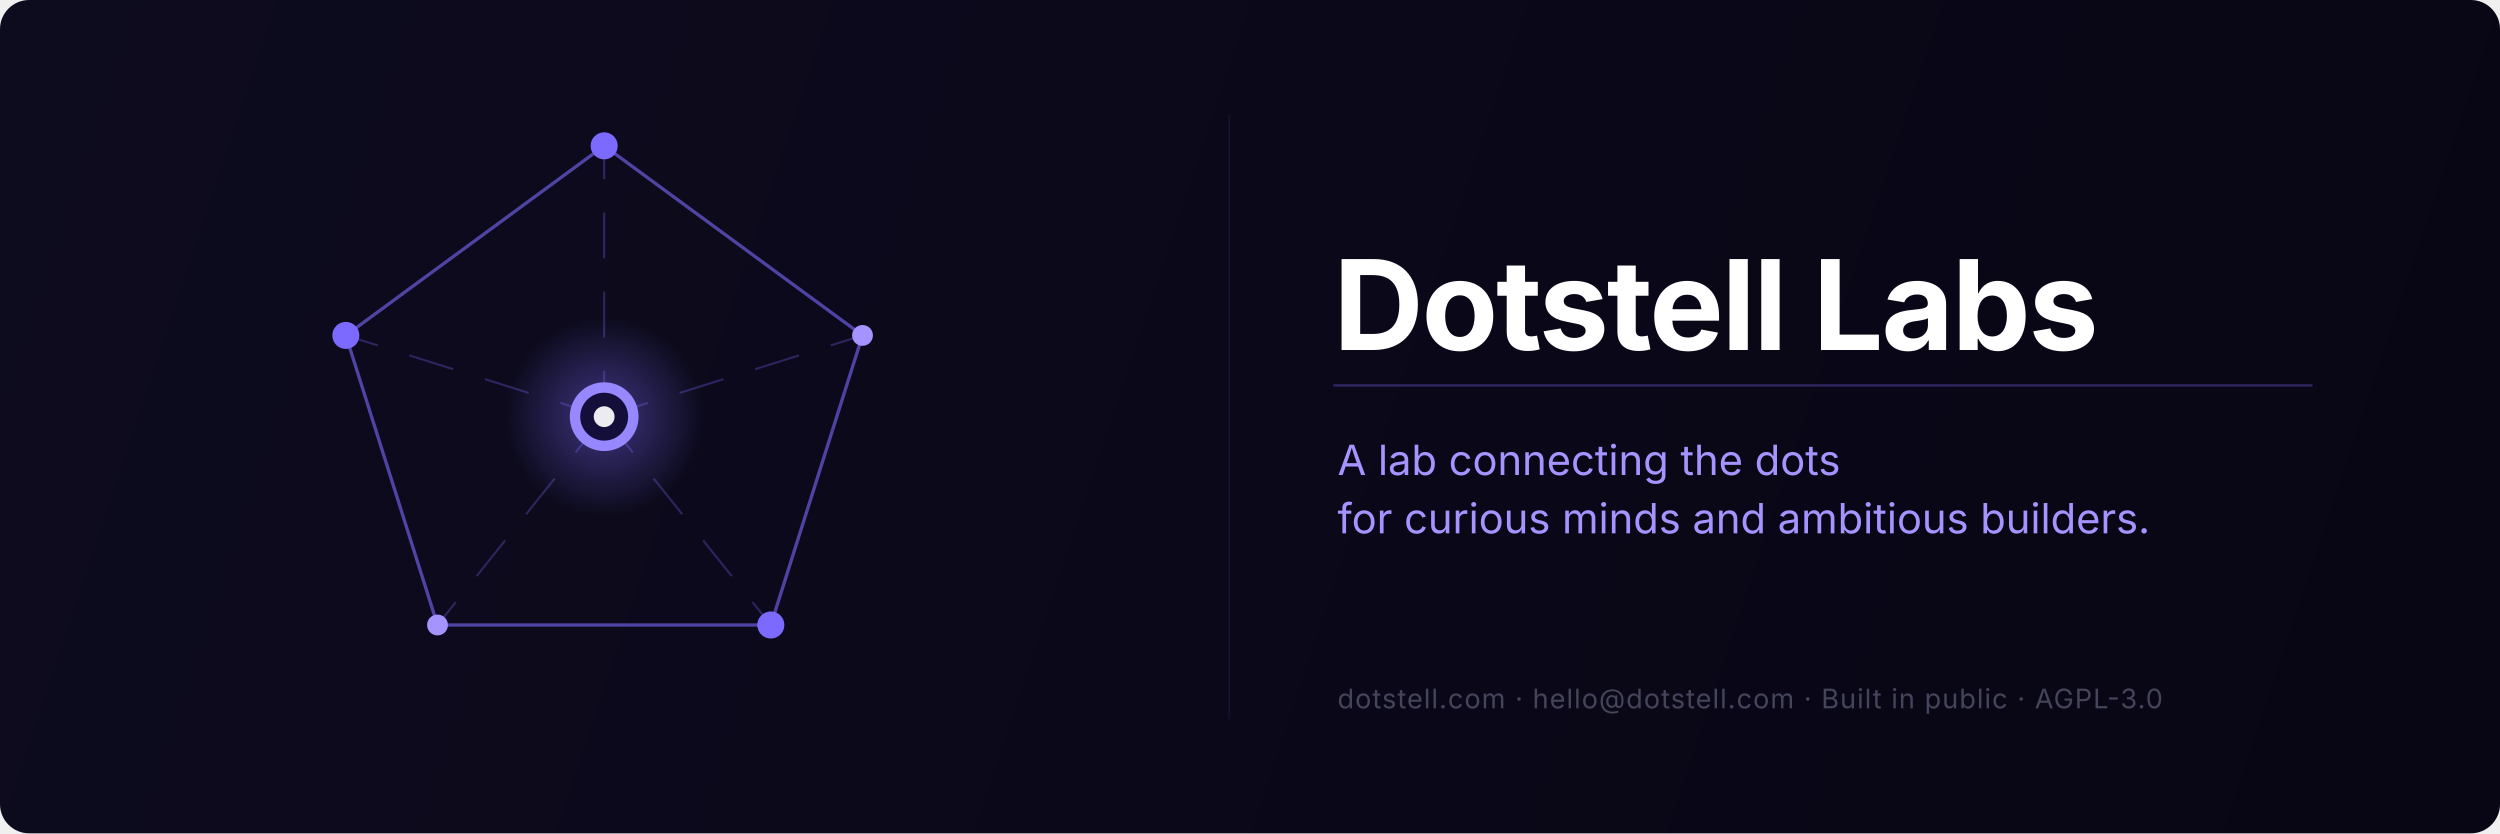
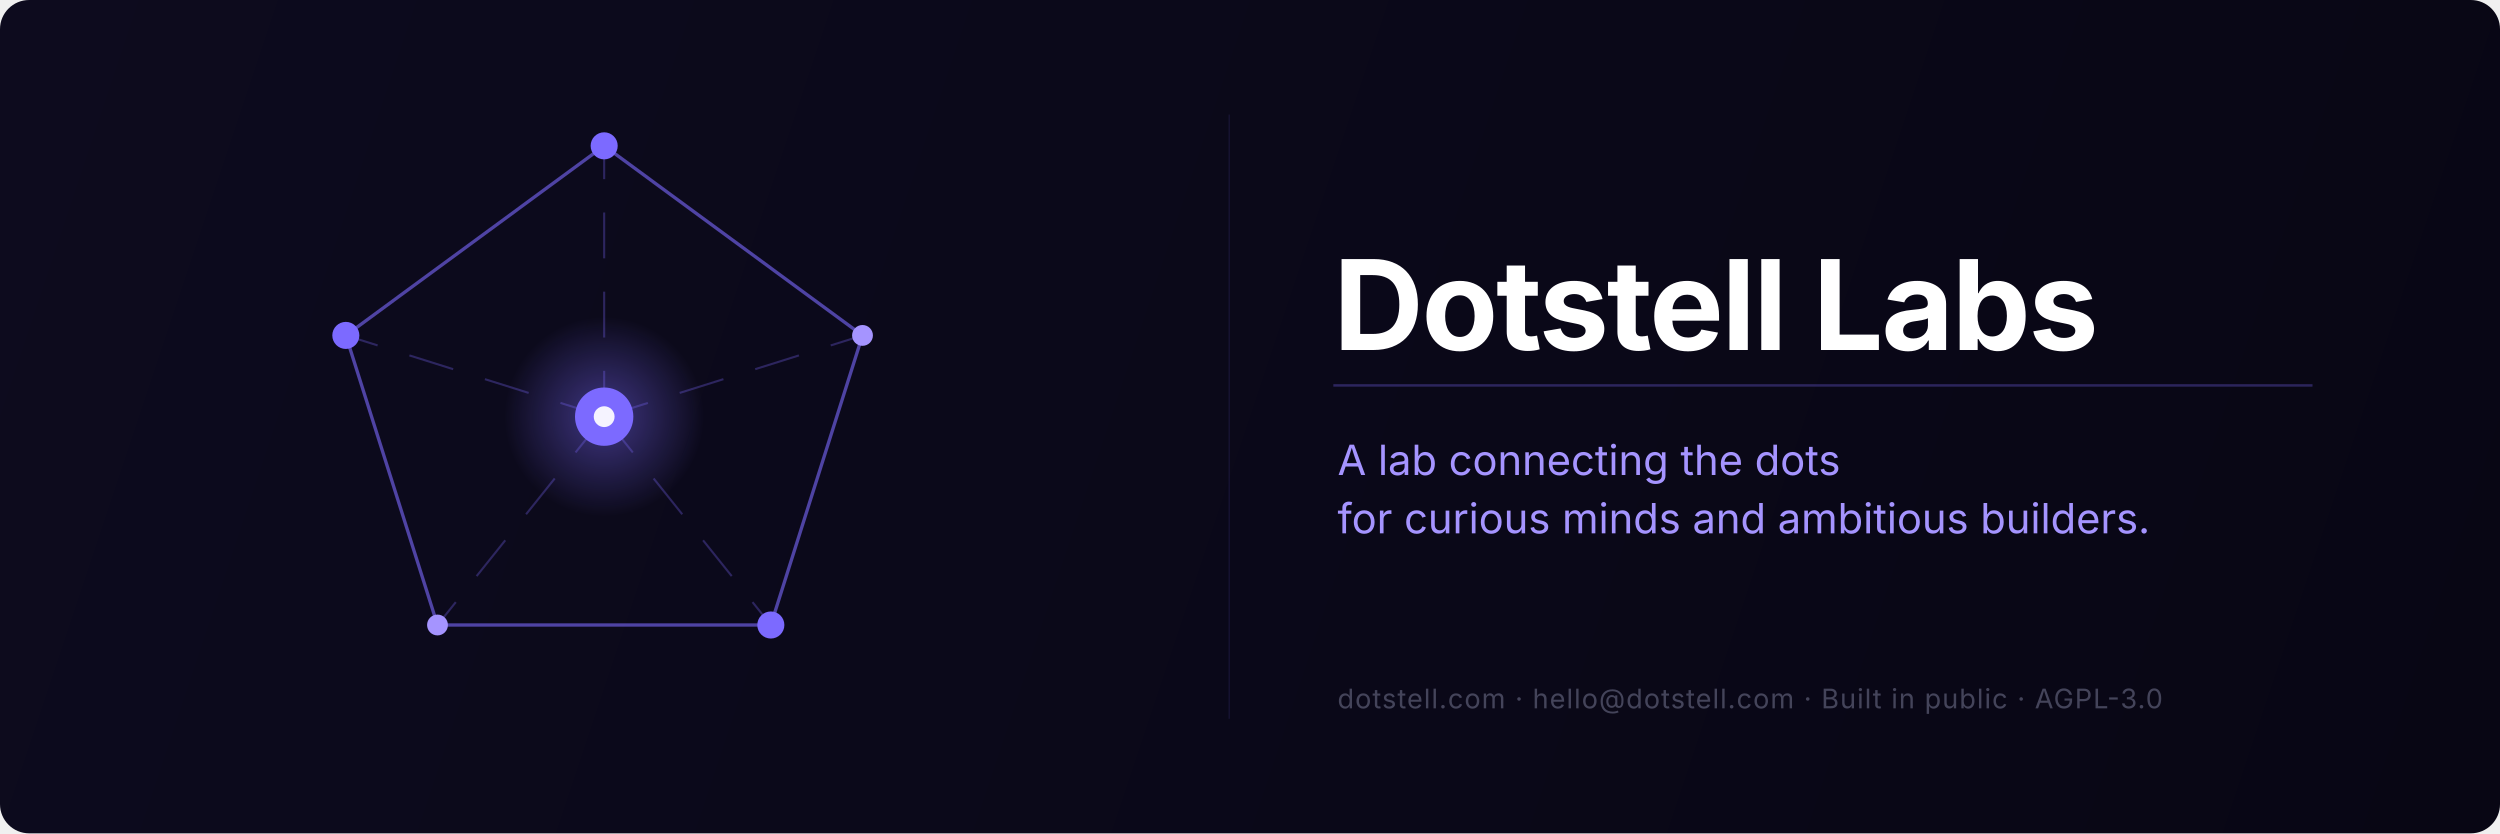
<svg xmlns="http://www.w3.org/2000/svg" width="1200" height="400" viewBox="0 0 1200 400" fill="none">
  <defs>
    <linearGradient id="bg" x1="0" y1="0" x2="1200" y2="400" gradientUnits="userSpaceOnUse">
      <stop offset="0%" stop-color="#0d0b1e" />
      <stop offset="100%" stop-color="#080614" />
    </linearGradient>
    <radialGradient id="bloom" cx="50%" cy="50%" r="50%">
      <stop offset="0%" stop-color="#7c6aff" stop-opacity="0.45" />
      <stop offset="100%" stop-color="#7c6aff" stop-opacity="0" />
    </radialGradient>
  </defs>
  <rect width="1200" height="400" rx="14" fill="url(#bg)" />
  <line x1="290" y1="70" x2="414" y2="161" stroke="#7c6aff" stroke-width="1.6" stroke-opacity="0.6" />
  <line x1="414" y1="161" x2="370" y2="300" stroke="#7c6aff" stroke-width="1.6" stroke-opacity="0.6" />
  <line x1="370" y1="300" x2="210" y2="300" stroke="#7c6aff" stroke-width="1.6" stroke-opacity="0.6" />
  <line x1="210" y1="300" x2="166" y2="161" stroke="#7c6aff" stroke-width="1.6" stroke-opacity="0.6" />
  <line x1="166" y1="161" x2="290" y2="70" stroke="#7c6aff" stroke-width="1.6" stroke-opacity="0.6" />
  <line x1="290" y1="200" x2="290" y2="70" stroke="#7c6aff" stroke-width="1" stroke-opacity="0.3" stroke-dasharray="22 16" />
  <line x1="290" y1="200" x2="414" y2="161" stroke="#7c6aff" stroke-width="1" stroke-opacity="0.3" stroke-dasharray="22 16" />
  <line x1="290" y1="200" x2="370" y2="300" stroke="#7c6aff" stroke-width="1" stroke-opacity="0.3" stroke-dasharray="22 16" />
  <line x1="290" y1="200" x2="210" y2="300" stroke="#7c6aff" stroke-width="1" stroke-opacity="0.3" stroke-dasharray="22 16" />
  <line x1="290" y1="200" x2="166" y2="161" stroke="#7c6aff" stroke-width="1" stroke-opacity="0.3" stroke-dasharray="22 16" />
  <circle cx="290" cy="70" r="6.5" fill="#7c6aff" />
  <circle cx="414" cy="161" r="5" fill="#a594ff" />
  <circle cx="370" cy="300" r="6.5" fill="#7c6aff" />
  <circle cx="210" cy="300" r="5" fill="#a594ff" />
  <circle cx="166" cy="161" r="6.5" fill="#7c6aff" />
  <circle cx="290" cy="200" r="48" fill="url(#bloom)" />
-   <circle cx="290" cy="200" r="14" fill="#130e3a" stroke="#9888ff" stroke-width="5" />
+   <circle cx="290" cy="200" r="14" fill="#7c6aff" />
  <circle cx="290" cy="200" r="5" fill="white" fill-opacity="0.92" />
  <line x1="590" y1="55" x2="590" y2="345" stroke="#7c6aff" stroke-width="0.5" stroke-opacity="0.15" />
  <text x="640" y="168" font-family="system-ui,-apple-system,BlinkMacSystemFont,sans-serif" font-size="60" font-weight="700" letter-spacing="-1" fill="white">Dotstell Labs</text>
  <line x1="640" y1="185" x2="1110" y2="185" stroke="#7c6aff" stroke-width="1.2" stroke-opacity="0.3" />
  <text x="642" y="228" font-family="system-ui,-apple-system,BlinkMacSystemFont,sans-serif" font-size="20" font-weight="400" fill="#a594ff">A lab connecting the dots</text>
  <text x="642" y="256" font-family="system-ui,-apple-system,BlinkMacSystemFont,sans-serif" font-size="20" font-weight="400" fill="#a594ff">for curious minds and ambitious builders.</text>
  <text x="642" y="340" font-family="system-ui,-apple-system,sans-serif" font-size="13" fill="#44445a" letter-spacing="0.5">dotstell.com · hello@dotstell.com · Built in public · AGPL-3.0</text>
</svg>
